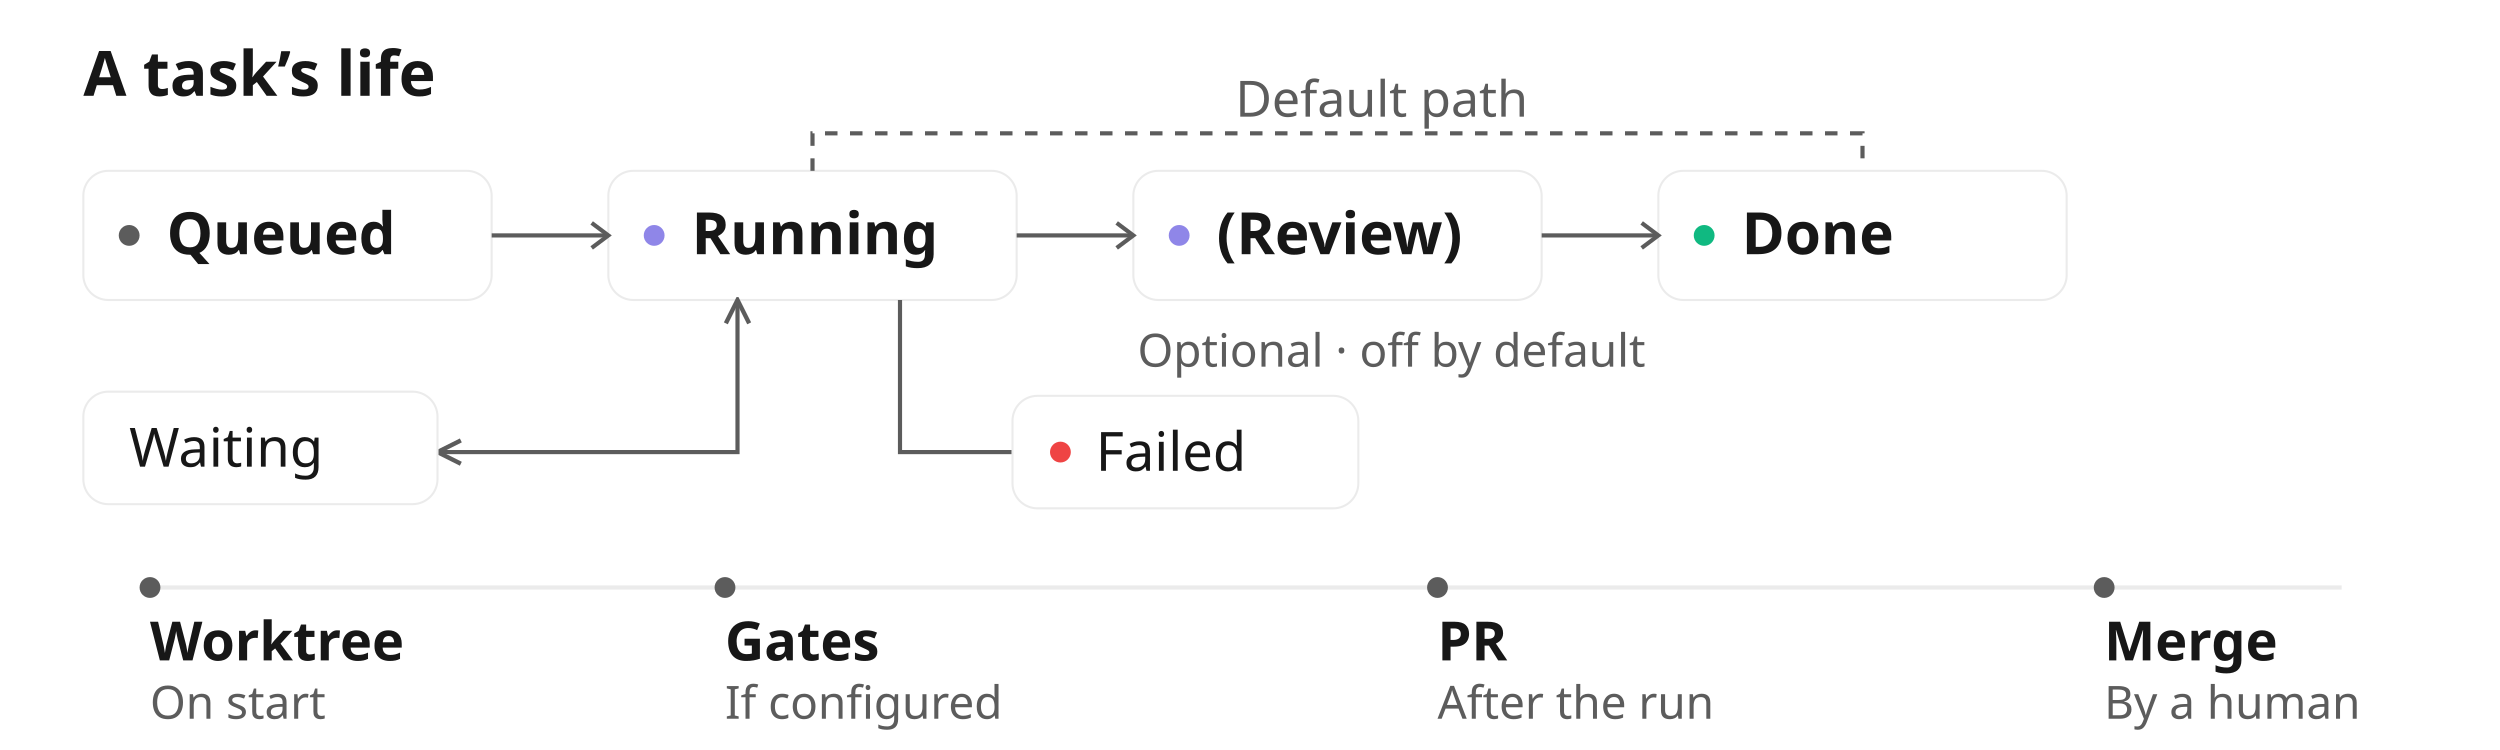
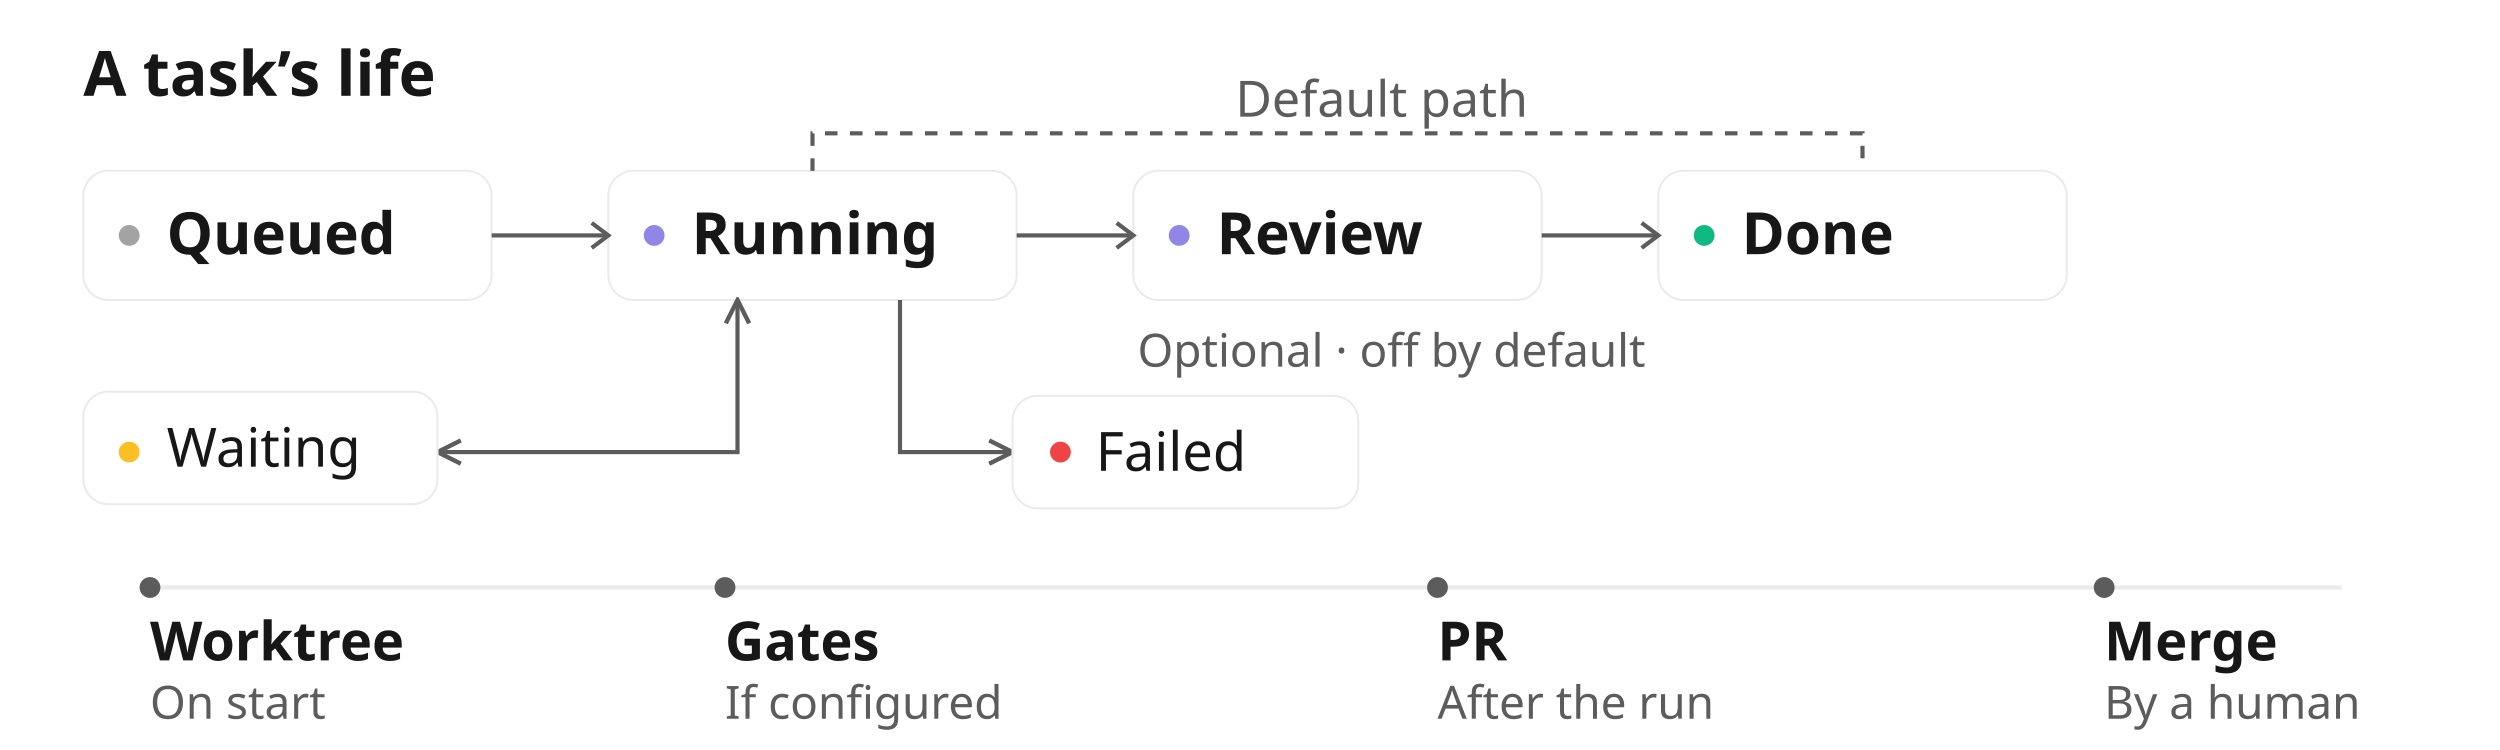
<svg xmlns="http://www.w3.org/2000/svg" width="1200" height="360" viewBox="0 0 1200 360" role="img" aria-labelledby="title desc" style="font-family: ui-sans-serif, system-ui, sans-serif">
  <defs>
    <marker id="arrow" viewBox="0 0 10 10" refX="9" refY="5" markerWidth="7" markerHeight="7" orient="auto-start-reverse">
      <path d="M1 1L9 5L1 9" fill="none" stroke="#5c5c5c" stroke-width="1.5" />
    </marker>
    <marker id="back" viewBox="0 0 10 10" refX="9" refY="5" markerWidth="7" markerHeight="7" orient="auto-start-reverse">
      <path d="M1 1L9 5L1 9" fill="none" stroke="#5c5c5c" stroke-width="1.5" />
    </marker>
  </defs>
  <rect x="0" y="0" width="1200" height="360" rx="0" fill="#ffffff" stroke="#ffffff" />
  <text x="40" y="46" font-size="30" font-weight="600" fill="#171717">A task’s life</text>
  <rect x="40" y="82" width="196" height="62" rx="12" fill="#ffffff" stroke="#ebebeb" />
-   <circle cx="62" cy="113" r="5" fill="#5c5c5c" />
+   <circle cx="62" cy="113" r="5" fill="#a3a3a3" />
  <text x="80" y="122" font-size="28" font-weight="600" fill="#171717">Queued</text>
  <rect x="292" y="82" width="196" height="62" rx="12" fill="#ffffff" stroke="#ebebeb" />
  <circle cx="314" cy="113" r="5" fill="#8f86e8" />
  <text x="332" y="122" font-size="28" font-weight="600" fill="#171717">Running</text>
  <rect x="544" y="82" width="196" height="62" rx="12" fill="#ffffff" stroke="#ebebeb" />
  <circle cx="566" cy="113" r="5" fill="#8f86e8" />
-   <text x="584" y="122" font-size="28" font-weight="600" fill="#171717">(Review)</text>
+   <text x="584" y="122" font-size="28" font-weight="600" fill="#171717">Review</text>
  <rect x="796" y="82" width="196" height="62" rx="12" fill="#ffffff" stroke="#ebebeb" />
  <circle cx="818" cy="113" r="5" fill="#10b981" />
  <text x="836" y="122" font-size="28" font-weight="600" fill="#171717">Done</text>
  <path d="M236 113h56" fill="none" stroke="#5c5c5c" stroke-width="2" />
  <path d="M284 107l8 6-8 6" fill="none" stroke="#5c5c5c" stroke-width="2" />
  <path d="M488 113h56" fill="none" stroke="#5c5c5c" stroke-width="2" />
  <path d="M536 107l8 6-8 6" fill="none" stroke="#5c5c5c" stroke-width="2" />
  <path d="M740 113h56" fill="none" stroke="#5c5c5c" stroke-width="2" />
  <path d="M788 107l8 6-8 6" fill="none" stroke="#5c5c5c" stroke-width="2" />
  <path d="M390 82V64H894V82" fill="none" stroke="#5c5c5c" stroke-width="2" stroke-dasharray="6 6" />
  <text x="593" y="56" font-size="24" font-weight="400" fill="#5c5c5c">Default path</text>
  <text x="546" y="176" font-size="22" font-weight="400" fill="#5c5c5c">Optional · off by default</text>
  <path d="M354 144V217H210" fill="none" stroke="#5c5c5c" stroke-width="2" marker-start="url(#back)" marker-end="url(#arrow)" />
  <rect x="40" y="188" width="170" height="54" rx="12" fill="#ffffff" stroke="#ebebeb" />
-   <text x="62" y="224" font-size="26" font-weight="400" fill="#171717">Waiting</text>
-   <path d="M432 144V217H486" fill="none" stroke="#5c5c5c" stroke-width="2" />
+   <circle cx="62" cy="217" r="5" fill="#fbbf24" />
+   <text x="80" y="224" font-size="26" font-weight="400" fill="#171717">Waiting</text>
+   <path d="M432 144V217H486" marker-end="url(#arrow)" fill="none" stroke="#5c5c5c" stroke-width="2" />
  <rect x="486" y="190" width="166" height="54" rx="12" fill="#ffffff" stroke="#ebebeb" />
  <circle cx="509" cy="217" r="5" fill="#ef4444" />
  <text x="526" y="226" font-size="26" font-weight="400" fill="#171717">Failed</text>
  <path d="M72 282H1124" fill="none" stroke="#ebebeb" stroke-width="2" />
  <circle cx="72" cy="282" r="5" fill="#5c5c5c" />
  <text x="72" y="317" font-size="26" font-weight="600" fill="#171717">Worktree</text>
  <text x="72" y="345" font-size="22" font-weight="400" fill="#5c5c5c">On start</text>
  <circle cx="348" cy="282" r="5" fill="#5c5c5c" />
  <text x="348" y="317" font-size="26" font-weight="600" fill="#171717">Gates</text>
  <text x="348" y="345" font-size="22" font-weight="400" fill="#5c5c5c">If configured</text>
  <circle cx="690" cy="282" r="5" fill="#5c5c5c" />
  <text x="690" y="317" font-size="26" font-weight="600" fill="#171717">PR</text>
  <text x="690" y="345" font-size="22" font-weight="400" fill="#5c5c5c">After the run</text>
  <circle cx="1010" cy="282" r="5" fill="#5c5c5c" />
  <text x="1010" y="317" font-size="26" font-weight="600" fill="#171717">Merge</text>
  <text x="1010" y="345" font-size="22" font-weight="400" fill="#5c5c5c">By a human</text>
</svg>
